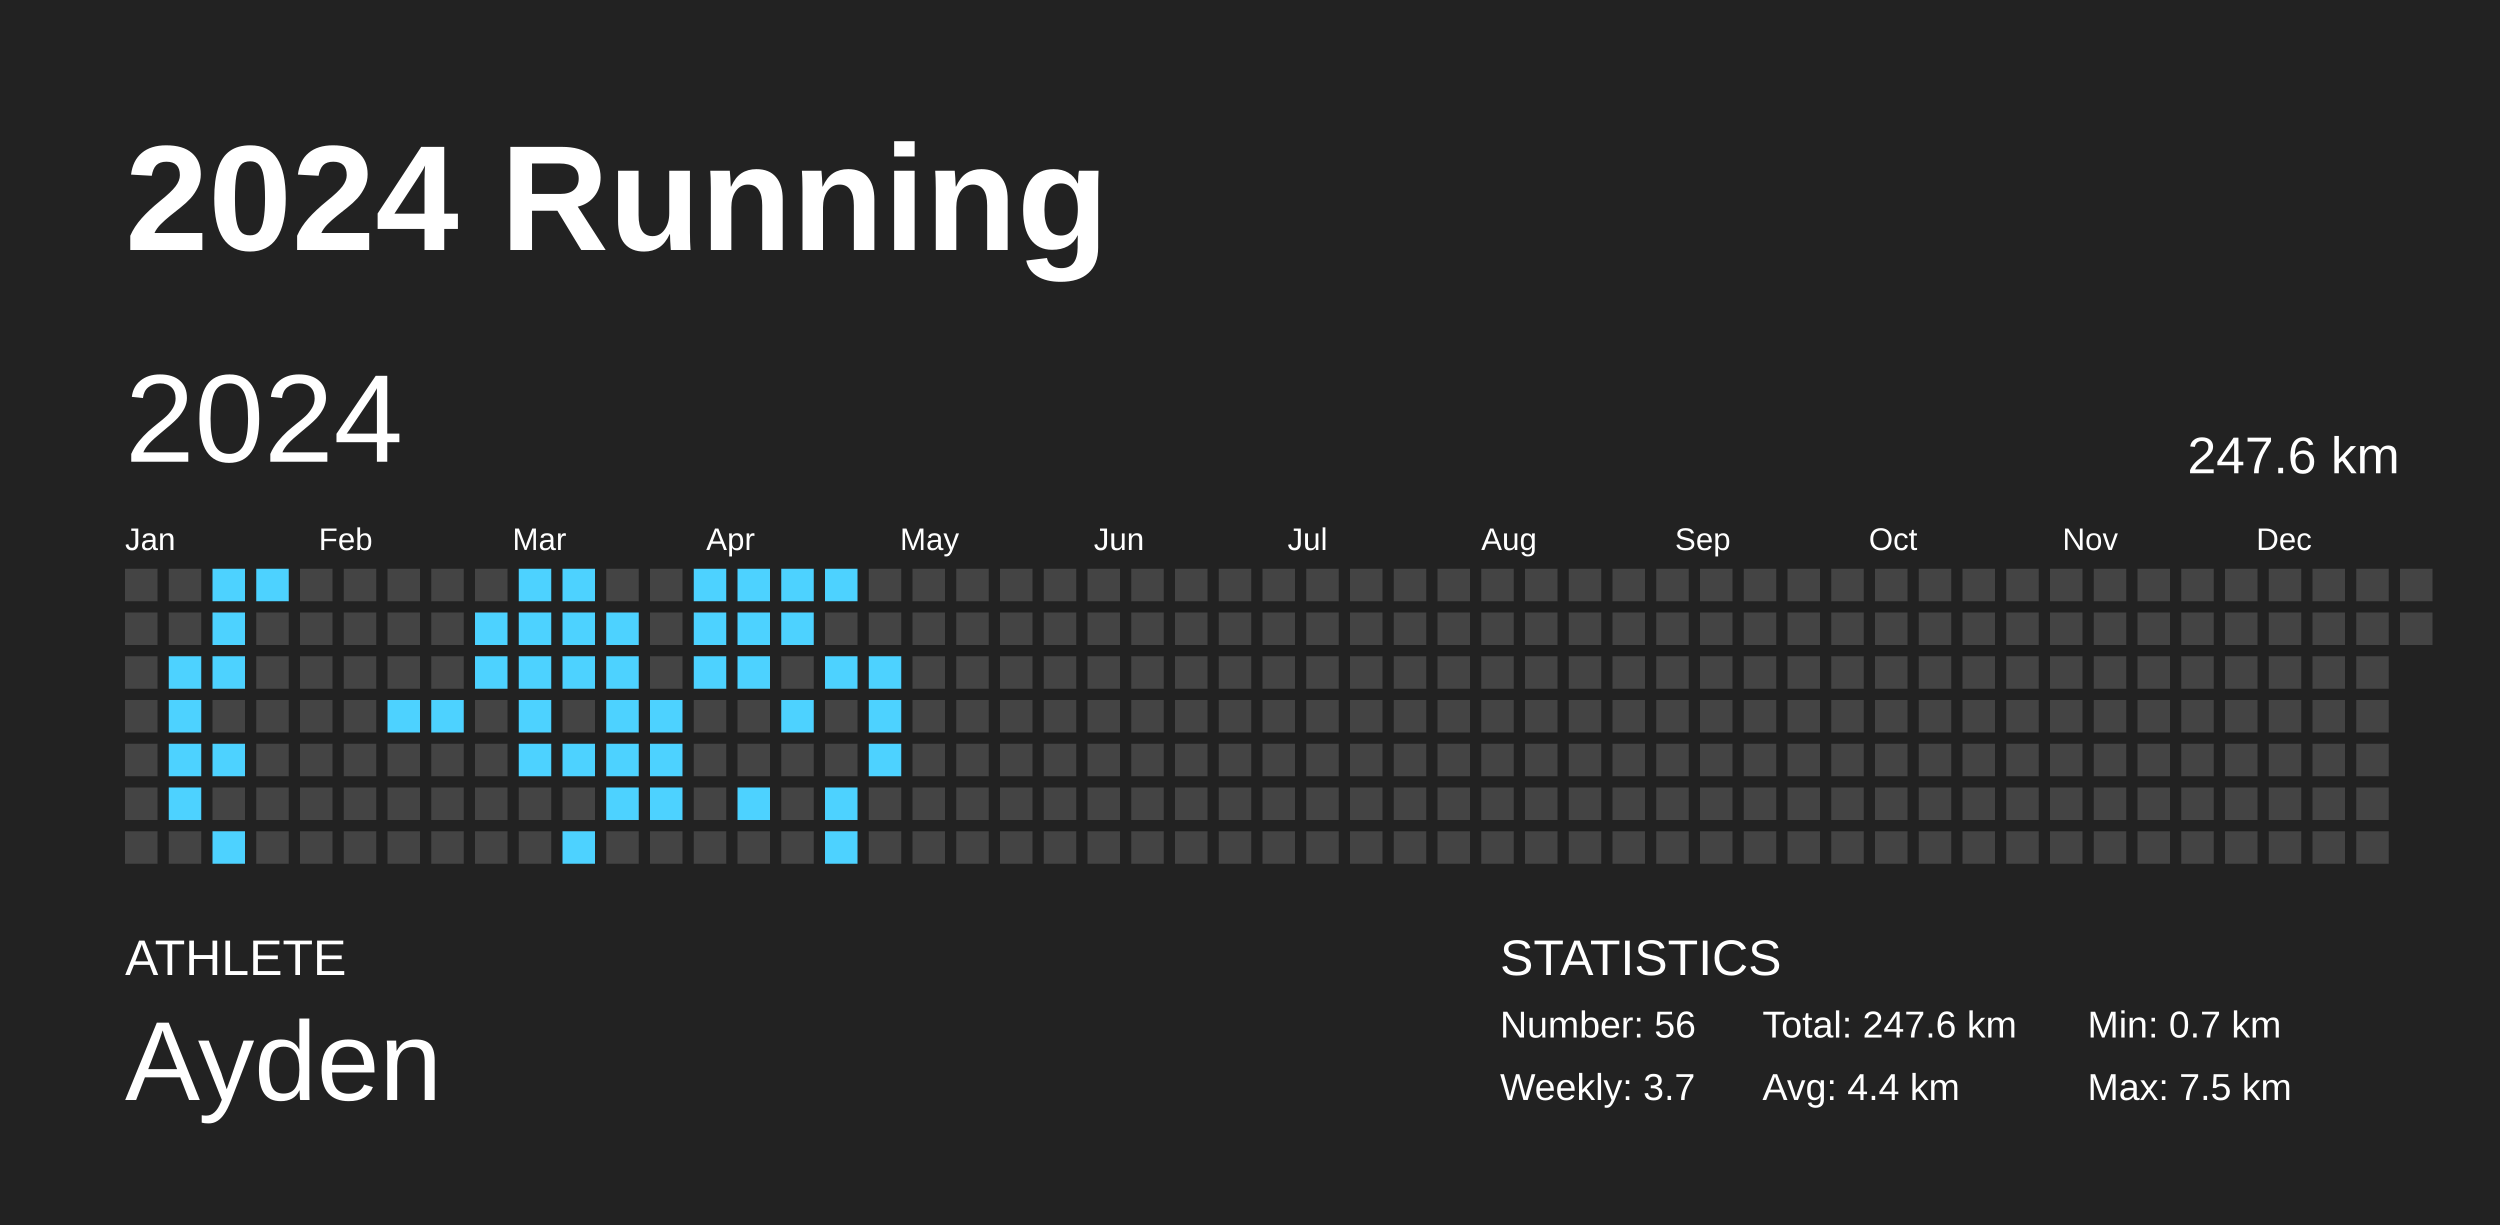
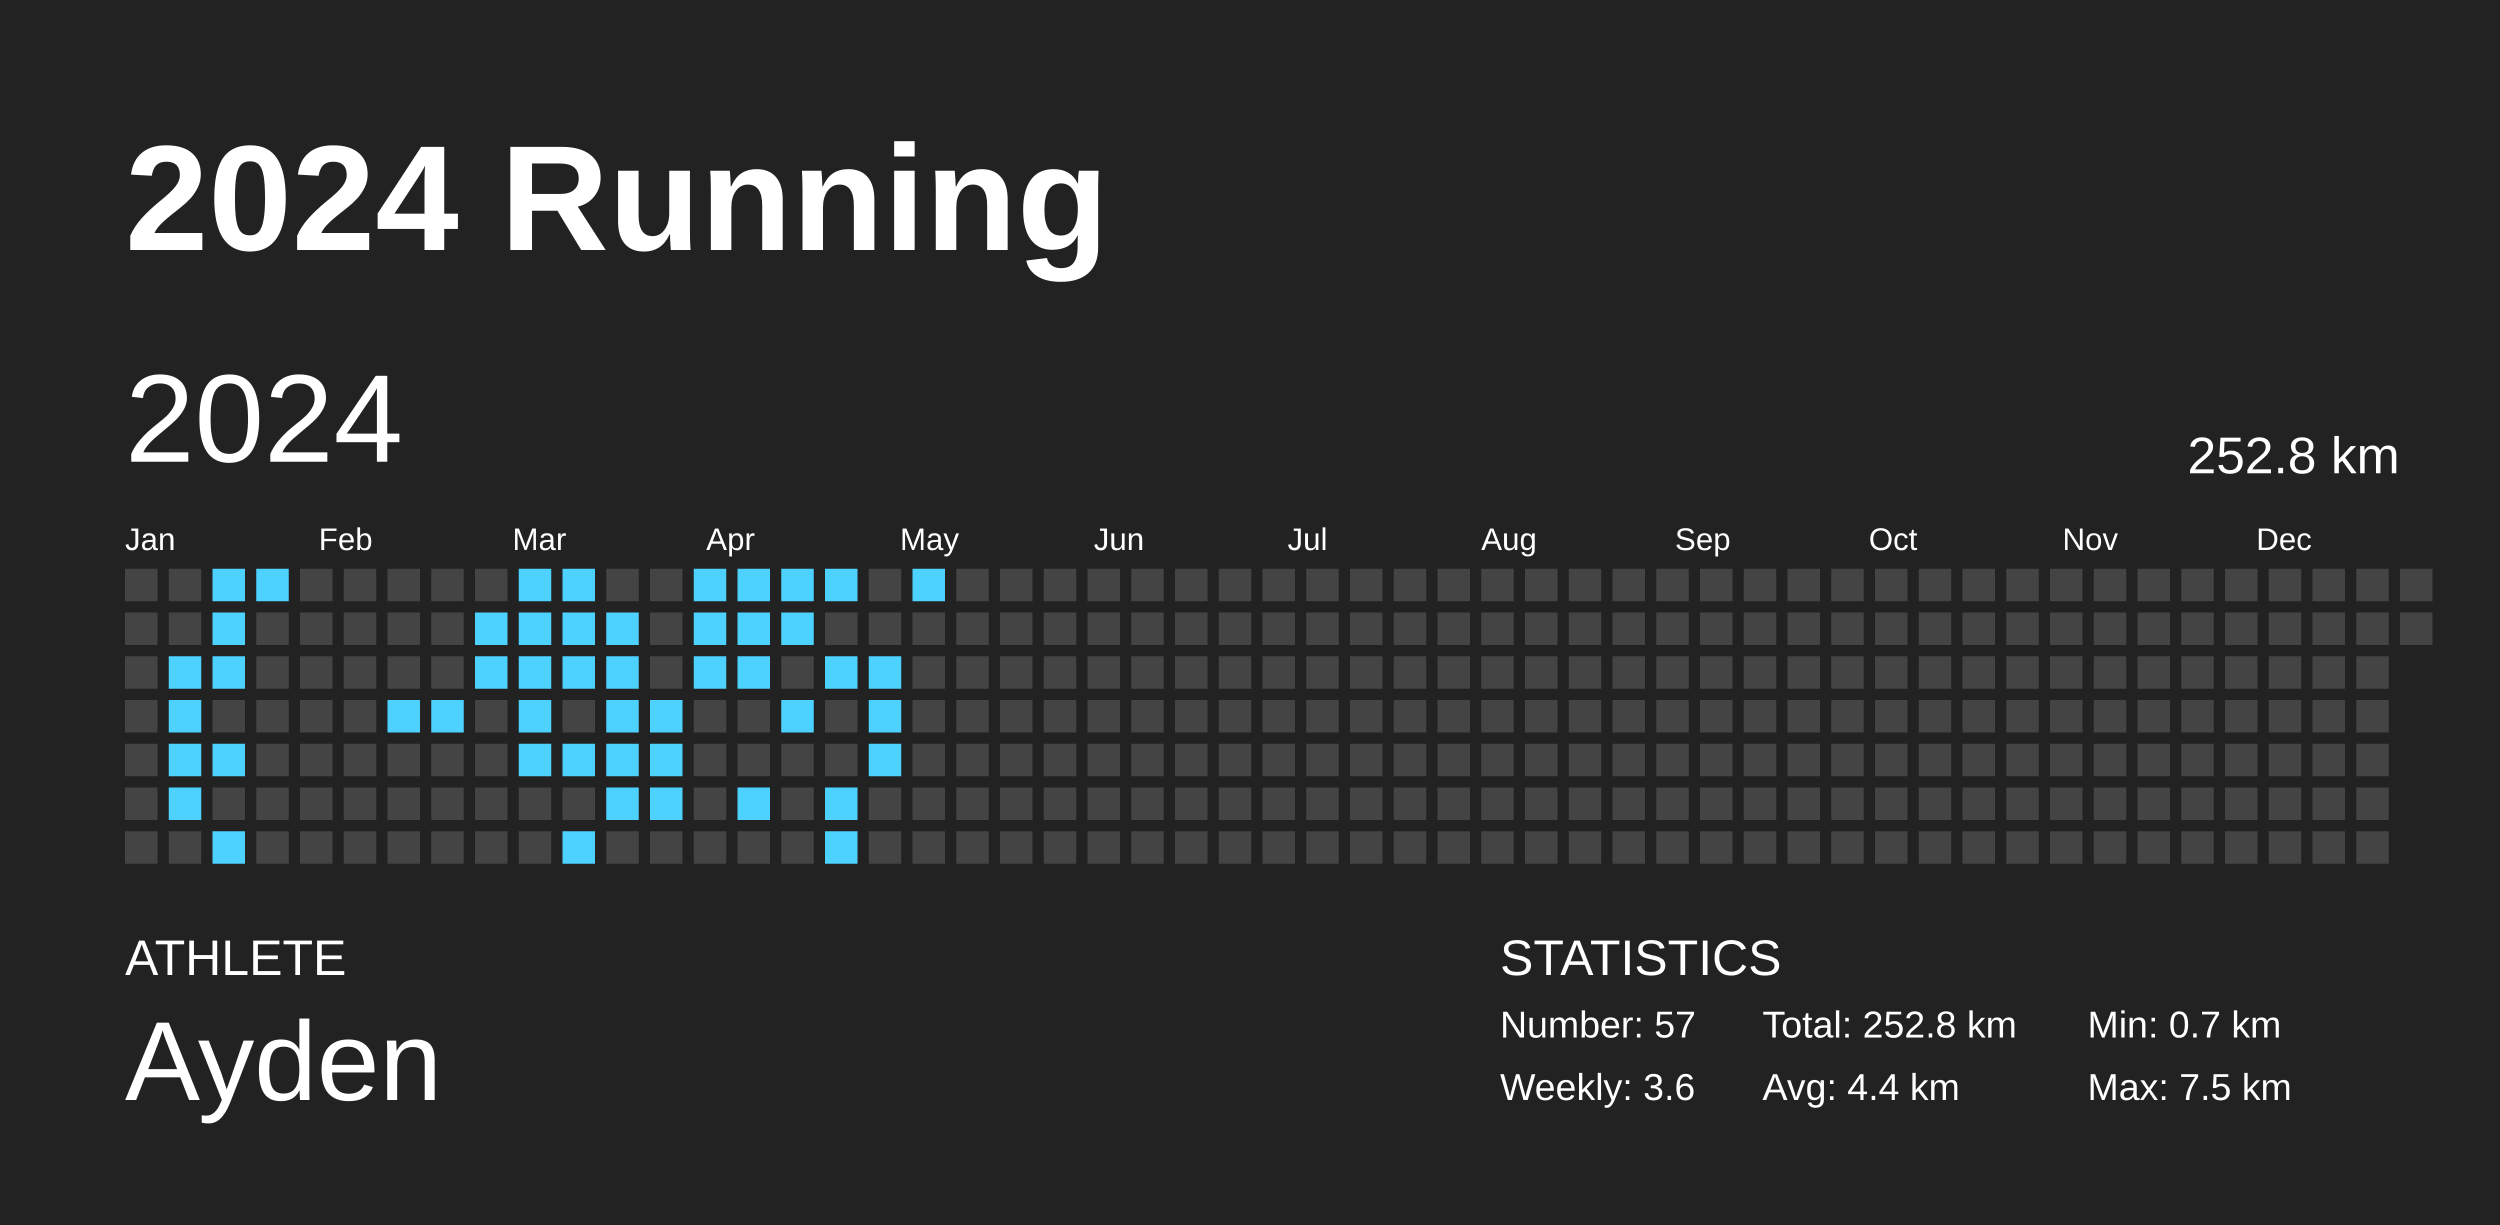
<svg xmlns="http://www.w3.org/2000/svg" baseProfile="full" height="98mm" version="1.1" viewBox="0,0,200,98" width="200mm">
  <defs />
  <rect fill="#222222" height="98" width="200" x="0" y="0" />
  <text fill="#FFFFFF" style="font-size:12px; font-family:Arial; font-weight:bold;" x="10" y="20">2024 Running</text>
  <text fill="#FFFFFF" style="font-size:4px; font-family:Arial" x="10" y="78">ATHLETE</text>
  <text fill="#FFFFFF" style="font-size:9px; font-family:Arial" x="10" y="88">Ayden</text>
  <text fill="#FFFFFF" style="font-size:4px; font-family:Arial" x="120" y="78">STATISTICS</text>
-   <text fill="#FFFFFF" style="font-size:3px; font-family:Arial" x="120" y="83">Number: 56</text>
-   <text fill="#FFFFFF" style="font-size:3px; font-family:Arial" x="120" y="88">Weekly: 3.7</text>
-   <text fill="#FFFFFF" style="font-size:3px; font-family:Arial" x="141" y="83">Total: 247.6 km</text>
+   <text fill="#FFFFFF" style="font-size:3px; font-family:Arial" x="120" y="83">Number: 57</text>
+   <text fill="#FFFFFF" style="font-size:3px; font-family:Arial" x="120" y="88">Weekly: 3.6</text>
+   <text fill="#FFFFFF" style="font-size:3px; font-family:Arial" x="141" y="83">Total: 252.8 km</text>
  <text fill="#FFFFFF" style="font-size:3px; font-family:Arial" x="141" y="88">Avg: 4.4 km</text>
  <text fill="#FFFFFF" style="font-size:3px; font-family:Arial" x="167" y="83">Min: 0.7 km</text>
  <text fill="#FFFFFF" style="font-size:3px; font-family:Arial" x="167" y="88">Max: 7.5 km</text>
  <text dominant-baseline="hanging" fill="#FFFFFF" style="font-size:10.0px; font-family:Arial;" x="10" y="30">2024</text>
-   <text dominant-baseline="hanging" fill="#FFFFFF" style="font-size:4.125px; font-family:Arial;" x="175" y="35">247.6 km</text>
+   <text dominant-baseline="hanging" fill="#FFFFFF" style="font-size:4.125px; font-family:Arial;" x="175" y="35">252.8 km</text>
  <text fill="#FFFFFF" style="font-size:2.5px; font-family:Arial" x="10.0" y="44">Jan</text>
  <text fill="#FFFFFF" style="font-size:2.5px; font-family:Arial" x="25.5" y="44">Feb</text>
  <text fill="#FFFFFF" style="font-size:2.5px; font-family:Arial" x="41.0" y="44">Mar</text>
  <text fill="#FFFFFF" style="font-size:2.5px; font-family:Arial" x="56.5" y="44">Apr</text>
  <text fill="#FFFFFF" style="font-size:2.5px; font-family:Arial" x="72.0" y="44">May</text>
  <text fill="#FFFFFF" style="font-size:2.5px; font-family:Arial" x="87.5" y="44">Jun</text>
  <text fill="#FFFFFF" style="font-size:2.5px; font-family:Arial" x="103.0" y="44">Jul</text>
  <text fill="#FFFFFF" style="font-size:2.5px; font-family:Arial" x="118.5" y="44">Aug</text>
  <text fill="#FFFFFF" style="font-size:2.5px; font-family:Arial" x="134.0" y="44">Sep</text>
  <text fill="#FFFFFF" style="font-size:2.5px; font-family:Arial" x="149.5" y="44">Oct</text>
  <text fill="#FFFFFF" style="font-size:2.5px; font-family:Arial" x="165.0" y="44">Nov</text>
  <text fill="#FFFFFF" style="font-size:2.5px; font-family:Arial" x="180.5" y="44">Dec</text>
  <rect fill="#444444" height="2.6" width="2.6" x="10.0" y="45.5" />
  <rect fill="#444444" height="2.6" width="2.6" x="10.0" y="49.0" />
  <rect fill="#444444" height="2.6" width="2.6" x="10.0" y="52.5" />
  <rect fill="#444444" height="2.6" width="2.6" x="10.0" y="56.0" />
  <rect fill="#444444" height="2.6" width="2.6" x="10.0" y="59.5" />
  <rect fill="#444444" height="2.6" width="2.6" x="10.0" y="63.0" />
  <rect fill="#444444" height="2.6" width="2.6" x="10.0" y="66.5" />
  <rect fill="#444444" height="2.6" width="2.6" x="13.5" y="45.5" />
  <rect fill="#444444" height="2.6" width="2.6" x="13.5" y="49.0" />
  <rect fill="#4dd2ff" height="2.6" width="2.6" x="13.5" y="52.5" />
  <rect fill="#4dd2ff" height="2.6" width="2.6" x="13.5" y="56.0" />
  <rect fill="#4dd2ff" height="2.6" width="2.6" x="13.5" y="59.5" />
  <rect fill="#4dd2ff" height="2.6" width="2.6" x="13.5" y="63.0" />
  <rect fill="#444444" height="2.6" width="2.6" x="13.5" y="66.5" />
  <rect fill="#4dd2ff" height="2.6" width="2.6" x="17.0" y="45.5" />
  <rect fill="#4dd2ff" height="2.6" width="2.6" x="17.0" y="49.0" />
  <rect fill="#4dd2ff" height="2.6" width="2.6" x="17.0" y="52.5" />
  <rect fill="#444444" height="2.6" width="2.6" x="17.0" y="56.0" />
  <rect fill="#4dd2ff" height="2.6" width="2.6" x="17.0" y="59.5" />
  <rect fill="#444444" height="2.6" width="2.6" x="17.0" y="63.0" />
  <rect fill="#4dd2ff" height="2.6" width="2.6" x="17.0" y="66.5" />
  <rect fill="#4dd2ff" height="2.6" width="2.6" x="20.5" y="45.5" />
  <rect fill="#444444" height="2.6" width="2.6" x="20.5" y="49.0" />
  <rect fill="#444444" height="2.6" width="2.6" x="20.5" y="52.5" />
  <rect fill="#444444" height="2.6" width="2.6" x="20.5" y="56.0" />
  <rect fill="#444444" height="2.6" width="2.6" x="20.5" y="59.5" />
  <rect fill="#444444" height="2.6" width="2.6" x="20.5" y="63.0" />
  <rect fill="#444444" height="2.6" width="2.6" x="20.5" y="66.5" />
  <rect fill="#444444" height="2.6" width="2.6" x="24.0" y="45.5" />
  <rect fill="#444444" height="2.6" width="2.6" x="24.0" y="49.0" />
  <rect fill="#444444" height="2.6" width="2.6" x="24.0" y="52.5" />
  <rect fill="#444444" height="2.6" width="2.6" x="24.0" y="56.0" />
  <rect fill="#444444" height="2.6" width="2.6" x="24.0" y="59.5" />
  <rect fill="#444444" height="2.6" width="2.6" x="24.0" y="63.0" />
  <rect fill="#444444" height="2.6" width="2.6" x="24.0" y="66.5" />
  <rect fill="#444444" height="2.6" width="2.6" x="27.5" y="45.5" />
  <rect fill="#444444" height="2.6" width="2.6" x="27.5" y="49.0" />
  <rect fill="#444444" height="2.6" width="2.6" x="27.5" y="52.5" />
  <rect fill="#444444" height="2.6" width="2.6" x="27.5" y="56.0" />
  <rect fill="#444444" height="2.6" width="2.6" x="27.5" y="59.5" />
  <rect fill="#444444" height="2.6" width="2.6" x="27.5" y="63.0" />
  <rect fill="#444444" height="2.6" width="2.6" x="27.5" y="66.5" />
  <rect fill="#444444" height="2.6" width="2.6" x="31.0" y="45.5" />
  <rect fill="#444444" height="2.6" width="2.6" x="31.0" y="49.0" />
  <rect fill="#444444" height="2.6" width="2.6" x="31.0" y="52.5" />
  <rect fill="#4dd2ff" height="2.6" width="2.6" x="31.0" y="56.0" />
  <rect fill="#444444" height="2.6" width="2.6" x="31.0" y="59.5" />
  <rect fill="#444444" height="2.6" width="2.6" x="31.0" y="63.0" />
  <rect fill="#444444" height="2.6" width="2.6" x="31.0" y="66.5" />
  <rect fill="#444444" height="2.6" width="2.6" x="34.5" y="45.5" />
  <rect fill="#444444" height="2.6" width="2.6" x="34.5" y="49.0" />
  <rect fill="#444444" height="2.6" width="2.6" x="34.5" y="52.5" />
  <rect fill="#4dd2ff" height="2.6" width="2.6" x="34.5" y="56.0" />
  <rect fill="#444444" height="2.6" width="2.6" x="34.5" y="59.5" />
  <rect fill="#444444" height="2.6" width="2.6" x="34.5" y="63.0" />
  <rect fill="#444444" height="2.6" width="2.6" x="34.5" y="66.5" />
  <rect fill="#444444" height="2.6" width="2.6" x="38.0" y="45.5" />
  <rect fill="#4dd2ff" height="2.6" width="2.6" x="38.0" y="49.0" />
  <rect fill="#4dd2ff" height="2.6" width="2.6" x="38.0" y="52.5" />
  <rect fill="#444444" height="2.6" width="2.6" x="38.0" y="56.0" />
  <rect fill="#444444" height="2.6" width="2.6" x="38.0" y="59.5" />
  <rect fill="#444444" height="2.6" width="2.6" x="38.0" y="63.0" />
  <rect fill="#444444" height="2.6" width="2.6" x="38.0" y="66.5" />
  <rect fill="#4dd2ff" height="2.6" width="2.6" x="41.5" y="45.5" />
  <rect fill="#4dd2ff" height="2.6" width="2.6" x="41.5" y="49.0" />
  <rect fill="#4dd2ff" height="2.6" width="2.6" x="41.5" y="52.5" />
  <rect fill="#4dd2ff" height="2.6" width="2.6" x="41.5" y="56.0" />
  <rect fill="#4dd2ff" height="2.6" width="2.6" x="41.5" y="59.5" />
  <rect fill="#444444" height="2.6" width="2.6" x="41.5" y="63.0" />
  <rect fill="#444444" height="2.6" width="2.6" x="41.5" y="66.5" />
  <rect fill="#4dd2ff" height="2.6" width="2.6" x="45.0" y="45.5" />
  <rect fill="#4dd2ff" height="2.6" width="2.6" x="45.0" y="49.0" />
  <rect fill="#4dd2ff" height="2.6" width="2.6" x="45.0" y="52.5" />
  <rect fill="#444444" height="2.6" width="2.6" x="45.0" y="56.0" />
  <rect fill="#4dd2ff" height="2.6" width="2.6" x="45.0" y="59.5" />
  <rect fill="#444444" height="2.6" width="2.6" x="45.0" y="63.0" />
  <rect fill="#4dd2ff" height="2.6" width="2.6" x="45.0" y="66.5" />
  <rect fill="#444444" height="2.6" width="2.6" x="48.5" y="45.5" />
  <rect fill="#4dd2ff" height="2.6" width="2.6" x="48.5" y="49.0" />
  <rect fill="#4dd2ff" height="2.6" width="2.6" x="48.5" y="52.5" />
  <rect fill="#4dd2ff" height="2.6" width="2.6" x="48.5" y="56.0" />
  <rect fill="#4dd2ff" height="2.6" width="2.6" x="48.5" y="59.5" />
  <rect fill="#4dd2ff" height="2.6" width="2.6" x="48.5" y="63.0" />
  <rect fill="#444444" height="2.6" width="2.6" x="48.5" y="66.5" />
  <rect fill="#444444" height="2.6" width="2.6" x="52.0" y="45.5" />
  <rect fill="#444444" height="2.6" width="2.6" x="52.0" y="49.0" />
  <rect fill="#444444" height="2.6" width="2.6" x="52.0" y="52.5" />
  <rect fill="#4dd2ff" height="2.6" width="2.6" x="52.0" y="56.0" />
  <rect fill="#4dd2ff" height="2.6" width="2.6" x="52.0" y="59.5" />
  <rect fill="#4dd2ff" height="2.6" width="2.6" x="52.0" y="63.0" />
  <rect fill="#444444" height="2.6" width="2.6" x="52.0" y="66.5" />
  <rect fill="#4dd2ff" height="2.6" width="2.6" x="55.5" y="45.5" />
  <rect fill="#4dd2ff" height="2.6" width="2.6" x="55.5" y="49.0" />
  <rect fill="#4dd2ff" height="2.6" width="2.6" x="55.5" y="52.5" />
  <rect fill="#444444" height="2.6" width="2.6" x="55.5" y="56.0" />
  <rect fill="#444444" height="2.6" width="2.6" x="55.5" y="59.5" />
  <rect fill="#444444" height="2.6" width="2.6" x="55.5" y="63.0" />
  <rect fill="#444444" height="2.6" width="2.6" x="55.5" y="66.5" />
  <rect fill="#4dd2ff" height="2.6" width="2.6" x="59.0" y="45.5" />
  <rect fill="#4dd2ff" height="2.6" width="2.6" x="59.0" y="49.0" />
  <rect fill="#4dd2ff" height="2.6" width="2.6" x="59.0" y="52.5" />
  <rect fill="#444444" height="2.6" width="2.6" x="59.0" y="56.0" />
  <rect fill="#444444" height="2.6" width="2.6" x="59.0" y="59.5" />
  <rect fill="#4dd2ff" height="2.6" width="2.6" x="59.0" y="63.0" />
  <rect fill="#444444" height="2.6" width="2.6" x="59.0" y="66.5" />
  <rect fill="#4dd2ff" height="2.6" width="2.6" x="62.5" y="45.5" />
  <rect fill="#4dd2ff" height="2.6" width="2.6" x="62.5" y="49.0" />
  <rect fill="#444444" height="2.6" width="2.6" x="62.5" y="52.5" />
  <rect fill="#4dd2ff" height="2.6" width="2.6" x="62.5" y="56.0" />
  <rect fill="#444444" height="2.6" width="2.6" x="62.5" y="59.5" />
  <rect fill="#444444" height="2.6" width="2.6" x="62.5" y="63.0" />
  <rect fill="#444444" height="2.6" width="2.6" x="62.5" y="66.5" />
  <rect fill="#4dd2ff" height="2.6" width="2.6" x="66.0" y="45.5" />
  <rect fill="#444444" height="2.6" width="2.6" x="66.0" y="49.0" />
  <rect fill="#4dd2ff" height="2.6" width="2.6" x="66.0" y="52.5" />
  <rect fill="#444444" height="2.6" width="2.6" x="66.0" y="56.0" />
  <rect fill="#444444" height="2.6" width="2.6" x="66.0" y="59.5" />
  <rect fill="#4dd2ff" height="2.6" width="2.6" x="66.0" y="63.0" />
  <rect fill="#4dd2ff" height="2.6" width="2.6" x="66.0" y="66.5" />
  <rect fill="#444444" height="2.6" width="2.6" x="69.5" y="45.5" />
  <rect fill="#444444" height="2.6" width="2.6" x="69.5" y="49.0" />
  <rect fill="#4dd2ff" height="2.6" width="2.6" x="69.5" y="52.5" />
  <rect fill="#4dd2ff" height="2.6" width="2.6" x="69.5" y="56.0" />
  <rect fill="#4dd2ff" height="2.6" width="2.6" x="69.5" y="59.5" />
  <rect fill="#444444" height="2.6" width="2.6" x="69.5" y="63.0" />
  <rect fill="#444444" height="2.6" width="2.6" x="69.5" y="66.5" />
-   <rect fill="#444444" height="2.6" width="2.6" x="73.0" y="45.5" />
+   <rect fill="#4dd2ff" height="2.6" width="2.6" x="73.0" y="45.5" />
  <rect fill="#444444" height="2.6" width="2.6" x="73.0" y="49.0" />
  <rect fill="#444444" height="2.6" width="2.6" x="73.0" y="52.5" />
  <rect fill="#444444" height="2.6" width="2.6" x="73.0" y="56.0" />
  <rect fill="#444444" height="2.6" width="2.6" x="73.0" y="59.5" />
  <rect fill="#444444" height="2.6" width="2.6" x="73.0" y="63.0" />
  <rect fill="#444444" height="2.6" width="2.6" x="73.0" y="66.5" />
  <rect fill="#444444" height="2.6" width="2.6" x="76.5" y="45.5" />
  <rect fill="#444444" height="2.6" width="2.6" x="76.5" y="49.0" />
  <rect fill="#444444" height="2.6" width="2.6" x="76.5" y="52.5" />
  <rect fill="#444444" height="2.6" width="2.6" x="76.5" y="56.0" />
  <rect fill="#444444" height="2.6" width="2.6" x="76.5" y="59.5" />
  <rect fill="#444444" height="2.6" width="2.6" x="76.5" y="63.0" />
  <rect fill="#444444" height="2.6" width="2.6" x="76.5" y="66.5" />
  <rect fill="#444444" height="2.6" width="2.6" x="80.0" y="45.5" />
  <rect fill="#444444" height="2.6" width="2.6" x="80.0" y="49.0" />
  <rect fill="#444444" height="2.6" width="2.6" x="80.0" y="52.5" />
  <rect fill="#444444" height="2.6" width="2.6" x="80.0" y="56.0" />
  <rect fill="#444444" height="2.6" width="2.6" x="80.0" y="59.5" />
  <rect fill="#444444" height="2.6" width="2.6" x="80.0" y="63.0" />
  <rect fill="#444444" height="2.6" width="2.6" x="80.0" y="66.5" />
  <rect fill="#444444" height="2.6" width="2.6" x="83.5" y="45.5" />
  <rect fill="#444444" height="2.6" width="2.6" x="83.5" y="49.0" />
  <rect fill="#444444" height="2.6" width="2.6" x="83.5" y="52.5" />
  <rect fill="#444444" height="2.6" width="2.6" x="83.5" y="56.0" />
  <rect fill="#444444" height="2.6" width="2.6" x="83.5" y="59.5" />
  <rect fill="#444444" height="2.6" width="2.6" x="83.5" y="63.0" />
  <rect fill="#444444" height="2.6" width="2.6" x="83.5" y="66.5" />
  <rect fill="#444444" height="2.6" width="2.6" x="87.0" y="45.5" />
  <rect fill="#444444" height="2.6" width="2.6" x="87.0" y="49.0" />
  <rect fill="#444444" height="2.6" width="2.6" x="87.0" y="52.5" />
  <rect fill="#444444" height="2.6" width="2.6" x="87.0" y="56.0" />
  <rect fill="#444444" height="2.6" width="2.6" x="87.0" y="59.5" />
  <rect fill="#444444" height="2.6" width="2.6" x="87.0" y="63.0" />
  <rect fill="#444444" height="2.6" width="2.6" x="87.0" y="66.5" />
  <rect fill="#444444" height="2.6" width="2.6" x="90.5" y="45.5" />
  <rect fill="#444444" height="2.6" width="2.6" x="90.5" y="49.0" />
  <rect fill="#444444" height="2.6" width="2.6" x="90.5" y="52.5" />
  <rect fill="#444444" height="2.6" width="2.6" x="90.5" y="56.0" />
  <rect fill="#444444" height="2.6" width="2.6" x="90.5" y="59.5" />
  <rect fill="#444444" height="2.6" width="2.6" x="90.5" y="63.0" />
  <rect fill="#444444" height="2.6" width="2.6" x="90.5" y="66.5" />
  <rect fill="#444444" height="2.6" width="2.6" x="94.0" y="45.5" />
  <rect fill="#444444" height="2.6" width="2.6" x="94.0" y="49.0" />
  <rect fill="#444444" height="2.6" width="2.6" x="94.0" y="52.5" />
  <rect fill="#444444" height="2.6" width="2.6" x="94.0" y="56.0" />
  <rect fill="#444444" height="2.6" width="2.6" x="94.0" y="59.5" />
  <rect fill="#444444" height="2.6" width="2.6" x="94.0" y="63.0" />
  <rect fill="#444444" height="2.6" width="2.6" x="94.0" y="66.5" />
  <rect fill="#444444" height="2.6" width="2.6" x="97.5" y="45.5" />
  <rect fill="#444444" height="2.6" width="2.6" x="97.5" y="49.0" />
  <rect fill="#444444" height="2.6" width="2.6" x="97.5" y="52.5" />
  <rect fill="#444444" height="2.6" width="2.6" x="97.5" y="56.0" />
  <rect fill="#444444" height="2.6" width="2.6" x="97.5" y="59.5" />
  <rect fill="#444444" height="2.6" width="2.6" x="97.5" y="63.0" />
  <rect fill="#444444" height="2.6" width="2.6" x="97.5" y="66.5" />
  <rect fill="#444444" height="2.6" width="2.6" x="101.0" y="45.5" />
  <rect fill="#444444" height="2.6" width="2.6" x="101.0" y="49.0" />
  <rect fill="#444444" height="2.6" width="2.6" x="101.0" y="52.5" />
  <rect fill="#444444" height="2.6" width="2.6" x="101.0" y="56.0" />
  <rect fill="#444444" height="2.6" width="2.6" x="101.0" y="59.5" />
  <rect fill="#444444" height="2.6" width="2.6" x="101.0" y="63.0" />
  <rect fill="#444444" height="2.6" width="2.6" x="101.0" y="66.5" />
  <rect fill="#444444" height="2.6" width="2.6" x="104.5" y="45.5" />
  <rect fill="#444444" height="2.6" width="2.6" x="104.5" y="49.0" />
  <rect fill="#444444" height="2.6" width="2.6" x="104.5" y="52.5" />
  <rect fill="#444444" height="2.6" width="2.6" x="104.5" y="56.0" />
  <rect fill="#444444" height="2.6" width="2.6" x="104.5" y="59.5" />
  <rect fill="#444444" height="2.6" width="2.6" x="104.5" y="63.0" />
  <rect fill="#444444" height="2.6" width="2.6" x="104.5" y="66.5" />
  <rect fill="#444444" height="2.6" width="2.6" x="108.0" y="45.5" />
  <rect fill="#444444" height="2.6" width="2.6" x="108.0" y="49.0" />
  <rect fill="#444444" height="2.6" width="2.6" x="108.0" y="52.5" />
  <rect fill="#444444" height="2.6" width="2.6" x="108.0" y="56.0" />
  <rect fill="#444444" height="2.6" width="2.6" x="108.0" y="59.5" />
  <rect fill="#444444" height="2.6" width="2.6" x="108.0" y="63.0" />
  <rect fill="#444444" height="2.6" width="2.6" x="108.0" y="66.5" />
  <rect fill="#444444" height="2.6" width="2.6" x="111.5" y="45.5" />
  <rect fill="#444444" height="2.6" width="2.6" x="111.5" y="49.0" />
  <rect fill="#444444" height="2.6" width="2.6" x="111.5" y="52.5" />
  <rect fill="#444444" height="2.6" width="2.6" x="111.5" y="56.0" />
  <rect fill="#444444" height="2.6" width="2.6" x="111.5" y="59.5" />
  <rect fill="#444444" height="2.6" width="2.6" x="111.5" y="63.0" />
  <rect fill="#444444" height="2.6" width="2.6" x="111.5" y="66.5" />
  <rect fill="#444444" height="2.6" width="2.6" x="115.0" y="45.5" />
  <rect fill="#444444" height="2.6" width="2.6" x="115.0" y="49.0" />
  <rect fill="#444444" height="2.6" width="2.6" x="115.0" y="52.5" />
  <rect fill="#444444" height="2.6" width="2.6" x="115.0" y="56.0" />
  <rect fill="#444444" height="2.6" width="2.6" x="115.0" y="59.5" />
  <rect fill="#444444" height="2.6" width="2.6" x="115.0" y="63.0" />
  <rect fill="#444444" height="2.6" width="2.6" x="115.0" y="66.5" />
  <rect fill="#444444" height="2.6" width="2.6" x="118.5" y="45.5" />
  <rect fill="#444444" height="2.6" width="2.6" x="118.5" y="49.0" />
  <rect fill="#444444" height="2.6" width="2.6" x="118.5" y="52.5" />
  <rect fill="#444444" height="2.6" width="2.6" x="118.5" y="56.0" />
  <rect fill="#444444" height="2.6" width="2.6" x="118.5" y="59.5" />
  <rect fill="#444444" height="2.6" width="2.6" x="118.5" y="63.0" />
  <rect fill="#444444" height="2.6" width="2.6" x="118.5" y="66.5" />
  <rect fill="#444444" height="2.6" width="2.6" x="122.0" y="45.5" />
  <rect fill="#444444" height="2.6" width="2.6" x="122.0" y="49.0" />
  <rect fill="#444444" height="2.6" width="2.6" x="122.0" y="52.5" />
  <rect fill="#444444" height="2.6" width="2.6" x="122.0" y="56.0" />
  <rect fill="#444444" height="2.6" width="2.6" x="122.0" y="59.5" />
  <rect fill="#444444" height="2.6" width="2.6" x="122.0" y="63.0" />
  <rect fill="#444444" height="2.6" width="2.6" x="122.0" y="66.5" />
  <rect fill="#444444" height="2.6" width="2.6" x="125.5" y="45.5" />
  <rect fill="#444444" height="2.6" width="2.6" x="125.5" y="49.0" />
  <rect fill="#444444" height="2.6" width="2.6" x="125.5" y="52.5" />
  <rect fill="#444444" height="2.6" width="2.6" x="125.5" y="56.0" />
  <rect fill="#444444" height="2.6" width="2.6" x="125.5" y="59.5" />
  <rect fill="#444444" height="2.6" width="2.6" x="125.5" y="63.0" />
  <rect fill="#444444" height="2.6" width="2.6" x="125.5" y="66.5" />
  <rect fill="#444444" height="2.6" width="2.6" x="129.0" y="45.5" />
  <rect fill="#444444" height="2.6" width="2.6" x="129.0" y="49.0" />
  <rect fill="#444444" height="2.6" width="2.6" x="129.0" y="52.5" />
  <rect fill="#444444" height="2.6" width="2.6" x="129.0" y="56.0" />
  <rect fill="#444444" height="2.6" width="2.6" x="129.0" y="59.5" />
  <rect fill="#444444" height="2.6" width="2.6" x="129.0" y="63.0" />
  <rect fill="#444444" height="2.6" width="2.6" x="129.0" y="66.5" />
  <rect fill="#444444" height="2.6" width="2.6" x="132.5" y="45.5" />
  <rect fill="#444444" height="2.6" width="2.6" x="132.5" y="49.0" />
  <rect fill="#444444" height="2.6" width="2.6" x="132.5" y="52.5" />
  <rect fill="#444444" height="2.6" width="2.6" x="132.5" y="56.0" />
  <rect fill="#444444" height="2.6" width="2.6" x="132.5" y="59.5" />
  <rect fill="#444444" height="2.6" width="2.6" x="132.5" y="63.0" />
  <rect fill="#444444" height="2.6" width="2.6" x="132.5" y="66.5" />
  <rect fill="#444444" height="2.6" width="2.6" x="136.0" y="45.5" />
  <rect fill="#444444" height="2.6" width="2.6" x="136.0" y="49.0" />
  <rect fill="#444444" height="2.6" width="2.6" x="136.0" y="52.5" />
  <rect fill="#444444" height="2.6" width="2.6" x="136.0" y="56.0" />
  <rect fill="#444444" height="2.6" width="2.6" x="136.0" y="59.5" />
  <rect fill="#444444" height="2.6" width="2.6" x="136.0" y="63.0" />
  <rect fill="#444444" height="2.6" width="2.6" x="136.0" y="66.5" />
  <rect fill="#444444" height="2.6" width="2.6" x="139.5" y="45.5" />
  <rect fill="#444444" height="2.6" width="2.6" x="139.5" y="49.0" />
  <rect fill="#444444" height="2.6" width="2.6" x="139.5" y="52.5" />
  <rect fill="#444444" height="2.6" width="2.6" x="139.5" y="56.0" />
  <rect fill="#444444" height="2.6" width="2.6" x="139.5" y="59.5" />
  <rect fill="#444444" height="2.6" width="2.6" x="139.5" y="63.0" />
  <rect fill="#444444" height="2.6" width="2.6" x="139.5" y="66.5" />
  <rect fill="#444444" height="2.6" width="2.6" x="143.0" y="45.5" />
  <rect fill="#444444" height="2.6" width="2.6" x="143.0" y="49.0" />
  <rect fill="#444444" height="2.6" width="2.6" x="143.0" y="52.5" />
  <rect fill="#444444" height="2.6" width="2.6" x="143.0" y="56.0" />
  <rect fill="#444444" height="2.6" width="2.6" x="143.0" y="59.5" />
  <rect fill="#444444" height="2.6" width="2.6" x="143.0" y="63.0" />
  <rect fill="#444444" height="2.6" width="2.6" x="143.0" y="66.5" />
  <rect fill="#444444" height="2.6" width="2.6" x="146.5" y="45.5" />
  <rect fill="#444444" height="2.6" width="2.6" x="146.5" y="49.0" />
  <rect fill="#444444" height="2.6" width="2.6" x="146.5" y="52.5" />
  <rect fill="#444444" height="2.6" width="2.6" x="146.5" y="56.0" />
  <rect fill="#444444" height="2.6" width="2.6" x="146.5" y="59.5" />
  <rect fill="#444444" height="2.6" width="2.6" x="146.5" y="63.0" />
  <rect fill="#444444" height="2.6" width="2.6" x="146.5" y="66.5" />
  <rect fill="#444444" height="2.6" width="2.6" x="150.0" y="45.5" />
  <rect fill="#444444" height="2.6" width="2.6" x="150.0" y="49.0" />
  <rect fill="#444444" height="2.6" width="2.6" x="150.0" y="52.5" />
  <rect fill="#444444" height="2.6" width="2.6" x="150.0" y="56.0" />
  <rect fill="#444444" height="2.6" width="2.6" x="150.0" y="59.5" />
  <rect fill="#444444" height="2.6" width="2.6" x="150.0" y="63.0" />
  <rect fill="#444444" height="2.6" width="2.6" x="150.0" y="66.5" />
  <rect fill="#444444" height="2.6" width="2.6" x="153.5" y="45.5" />
  <rect fill="#444444" height="2.6" width="2.6" x="153.5" y="49.0" />
  <rect fill="#444444" height="2.6" width="2.6" x="153.5" y="52.5" />
  <rect fill="#444444" height="2.6" width="2.6" x="153.5" y="56.0" />
  <rect fill="#444444" height="2.6" width="2.6" x="153.5" y="59.5" />
  <rect fill="#444444" height="2.6" width="2.6" x="153.5" y="63.0" />
  <rect fill="#444444" height="2.6" width="2.6" x="153.5" y="66.5" />
  <rect fill="#444444" height="2.6" width="2.6" x="157.0" y="45.5" />
  <rect fill="#444444" height="2.6" width="2.6" x="157.0" y="49.0" />
  <rect fill="#444444" height="2.6" width="2.6" x="157.0" y="52.5" />
  <rect fill="#444444" height="2.6" width="2.6" x="157.0" y="56.0" />
  <rect fill="#444444" height="2.6" width="2.6" x="157.0" y="59.5" />
  <rect fill="#444444" height="2.6" width="2.6" x="157.0" y="63.0" />
  <rect fill="#444444" height="2.6" width="2.6" x="157.0" y="66.5" />
  <rect fill="#444444" height="2.6" width="2.6" x="160.5" y="45.5" />
  <rect fill="#444444" height="2.6" width="2.6" x="160.5" y="49.0" />
  <rect fill="#444444" height="2.6" width="2.6" x="160.5" y="52.5" />
  <rect fill="#444444" height="2.6" width="2.6" x="160.5" y="56.0" />
  <rect fill="#444444" height="2.6" width="2.6" x="160.5" y="59.5" />
  <rect fill="#444444" height="2.6" width="2.6" x="160.5" y="63.0" />
  <rect fill="#444444" height="2.6" width="2.6" x="160.5" y="66.5" />
  <rect fill="#444444" height="2.6" width="2.6" x="164.0" y="45.5" />
  <rect fill="#444444" height="2.6" width="2.6" x="164.0" y="49.0" />
  <rect fill="#444444" height="2.6" width="2.6" x="164.0" y="52.5" />
  <rect fill="#444444" height="2.6" width="2.6" x="164.0" y="56.0" />
  <rect fill="#444444" height="2.6" width="2.6" x="164.0" y="59.5" />
  <rect fill="#444444" height="2.6" width="2.6" x="164.0" y="63.0" />
  <rect fill="#444444" height="2.6" width="2.6" x="164.0" y="66.5" />
  <rect fill="#444444" height="2.6" width="2.6" x="167.5" y="45.5" />
  <rect fill="#444444" height="2.6" width="2.6" x="167.5" y="49.0" />
  <rect fill="#444444" height="2.6" width="2.6" x="167.5" y="52.5" />
  <rect fill="#444444" height="2.6" width="2.6" x="167.5" y="56.0" />
  <rect fill="#444444" height="2.6" width="2.6" x="167.5" y="59.5" />
  <rect fill="#444444" height="2.6" width="2.6" x="167.5" y="63.0" />
  <rect fill="#444444" height="2.6" width="2.6" x="167.5" y="66.5" />
  <rect fill="#444444" height="2.6" width="2.6" x="171.0" y="45.5" />
  <rect fill="#444444" height="2.6" width="2.6" x="171.0" y="49.0" />
  <rect fill="#444444" height="2.6" width="2.6" x="171.0" y="52.5" />
  <rect fill="#444444" height="2.6" width="2.6" x="171.0" y="56.0" />
  <rect fill="#444444" height="2.6" width="2.6" x="171.0" y="59.5" />
  <rect fill="#444444" height="2.6" width="2.6" x="171.0" y="63.0" />
  <rect fill="#444444" height="2.6" width="2.6" x="171.0" y="66.5" />
  <rect fill="#444444" height="2.6" width="2.6" x="174.5" y="45.5" />
  <rect fill="#444444" height="2.6" width="2.6" x="174.5" y="49.0" />
  <rect fill="#444444" height="2.6" width="2.6" x="174.5" y="52.5" />
  <rect fill="#444444" height="2.6" width="2.6" x="174.5" y="56.0" />
  <rect fill="#444444" height="2.6" width="2.6" x="174.5" y="59.5" />
  <rect fill="#444444" height="2.6" width="2.6" x="174.5" y="63.0" />
  <rect fill="#444444" height="2.6" width="2.6" x="174.5" y="66.5" />
  <rect fill="#444444" height="2.6" width="2.6" x="178.0" y="45.5" />
  <rect fill="#444444" height="2.6" width="2.6" x="178.0" y="49.0" />
  <rect fill="#444444" height="2.6" width="2.6" x="178.0" y="52.5" />
  <rect fill="#444444" height="2.6" width="2.6" x="178.0" y="56.0" />
  <rect fill="#444444" height="2.6" width="2.6" x="178.0" y="59.5" />
  <rect fill="#444444" height="2.6" width="2.6" x="178.0" y="63.0" />
  <rect fill="#444444" height="2.6" width="2.6" x="178.0" y="66.5" />
  <rect fill="#444444" height="2.6" width="2.6" x="181.5" y="45.5" />
  <rect fill="#444444" height="2.6" width="2.6" x="181.5" y="49.0" />
  <rect fill="#444444" height="2.6" width="2.6" x="181.5" y="52.5" />
  <rect fill="#444444" height="2.6" width="2.6" x="181.5" y="56.0" />
  <rect fill="#444444" height="2.6" width="2.6" x="181.5" y="59.5" />
  <rect fill="#444444" height="2.6" width="2.6" x="181.5" y="63.0" />
  <rect fill="#444444" height="2.6" width="2.6" x="181.5" y="66.5" />
  <rect fill="#444444" height="2.6" width="2.6" x="185.0" y="45.5" />
  <rect fill="#444444" height="2.6" width="2.6" x="185.0" y="49.0" />
  <rect fill="#444444" height="2.6" width="2.6" x="185.0" y="52.5" />
  <rect fill="#444444" height="2.6" width="2.6" x="185.0" y="56.0" />
  <rect fill="#444444" height="2.6" width="2.6" x="185.0" y="59.5" />
  <rect fill="#444444" height="2.6" width="2.6" x="185.0" y="63.0" />
  <rect fill="#444444" height="2.6" width="2.6" x="185.0" y="66.5" />
  <rect fill="#444444" height="2.6" width="2.6" x="188.5" y="45.5" />
  <rect fill="#444444" height="2.6" width="2.6" x="188.5" y="49.0" />
  <rect fill="#444444" height="2.6" width="2.6" x="188.5" y="52.5" />
  <rect fill="#444444" height="2.6" width="2.6" x="188.5" y="56.0" />
  <rect fill="#444444" height="2.6" width="2.6" x="188.5" y="59.5" />
  <rect fill="#444444" height="2.6" width="2.6" x="188.5" y="63.0" />
  <rect fill="#444444" height="2.6" width="2.6" x="188.5" y="66.5" />
  <rect fill="#444444" height="2.6" width="2.6" x="192.0" y="45.5" />
  <rect fill="#444444" height="2.6" width="2.6" x="192.0" y="49.0" />
</svg>
